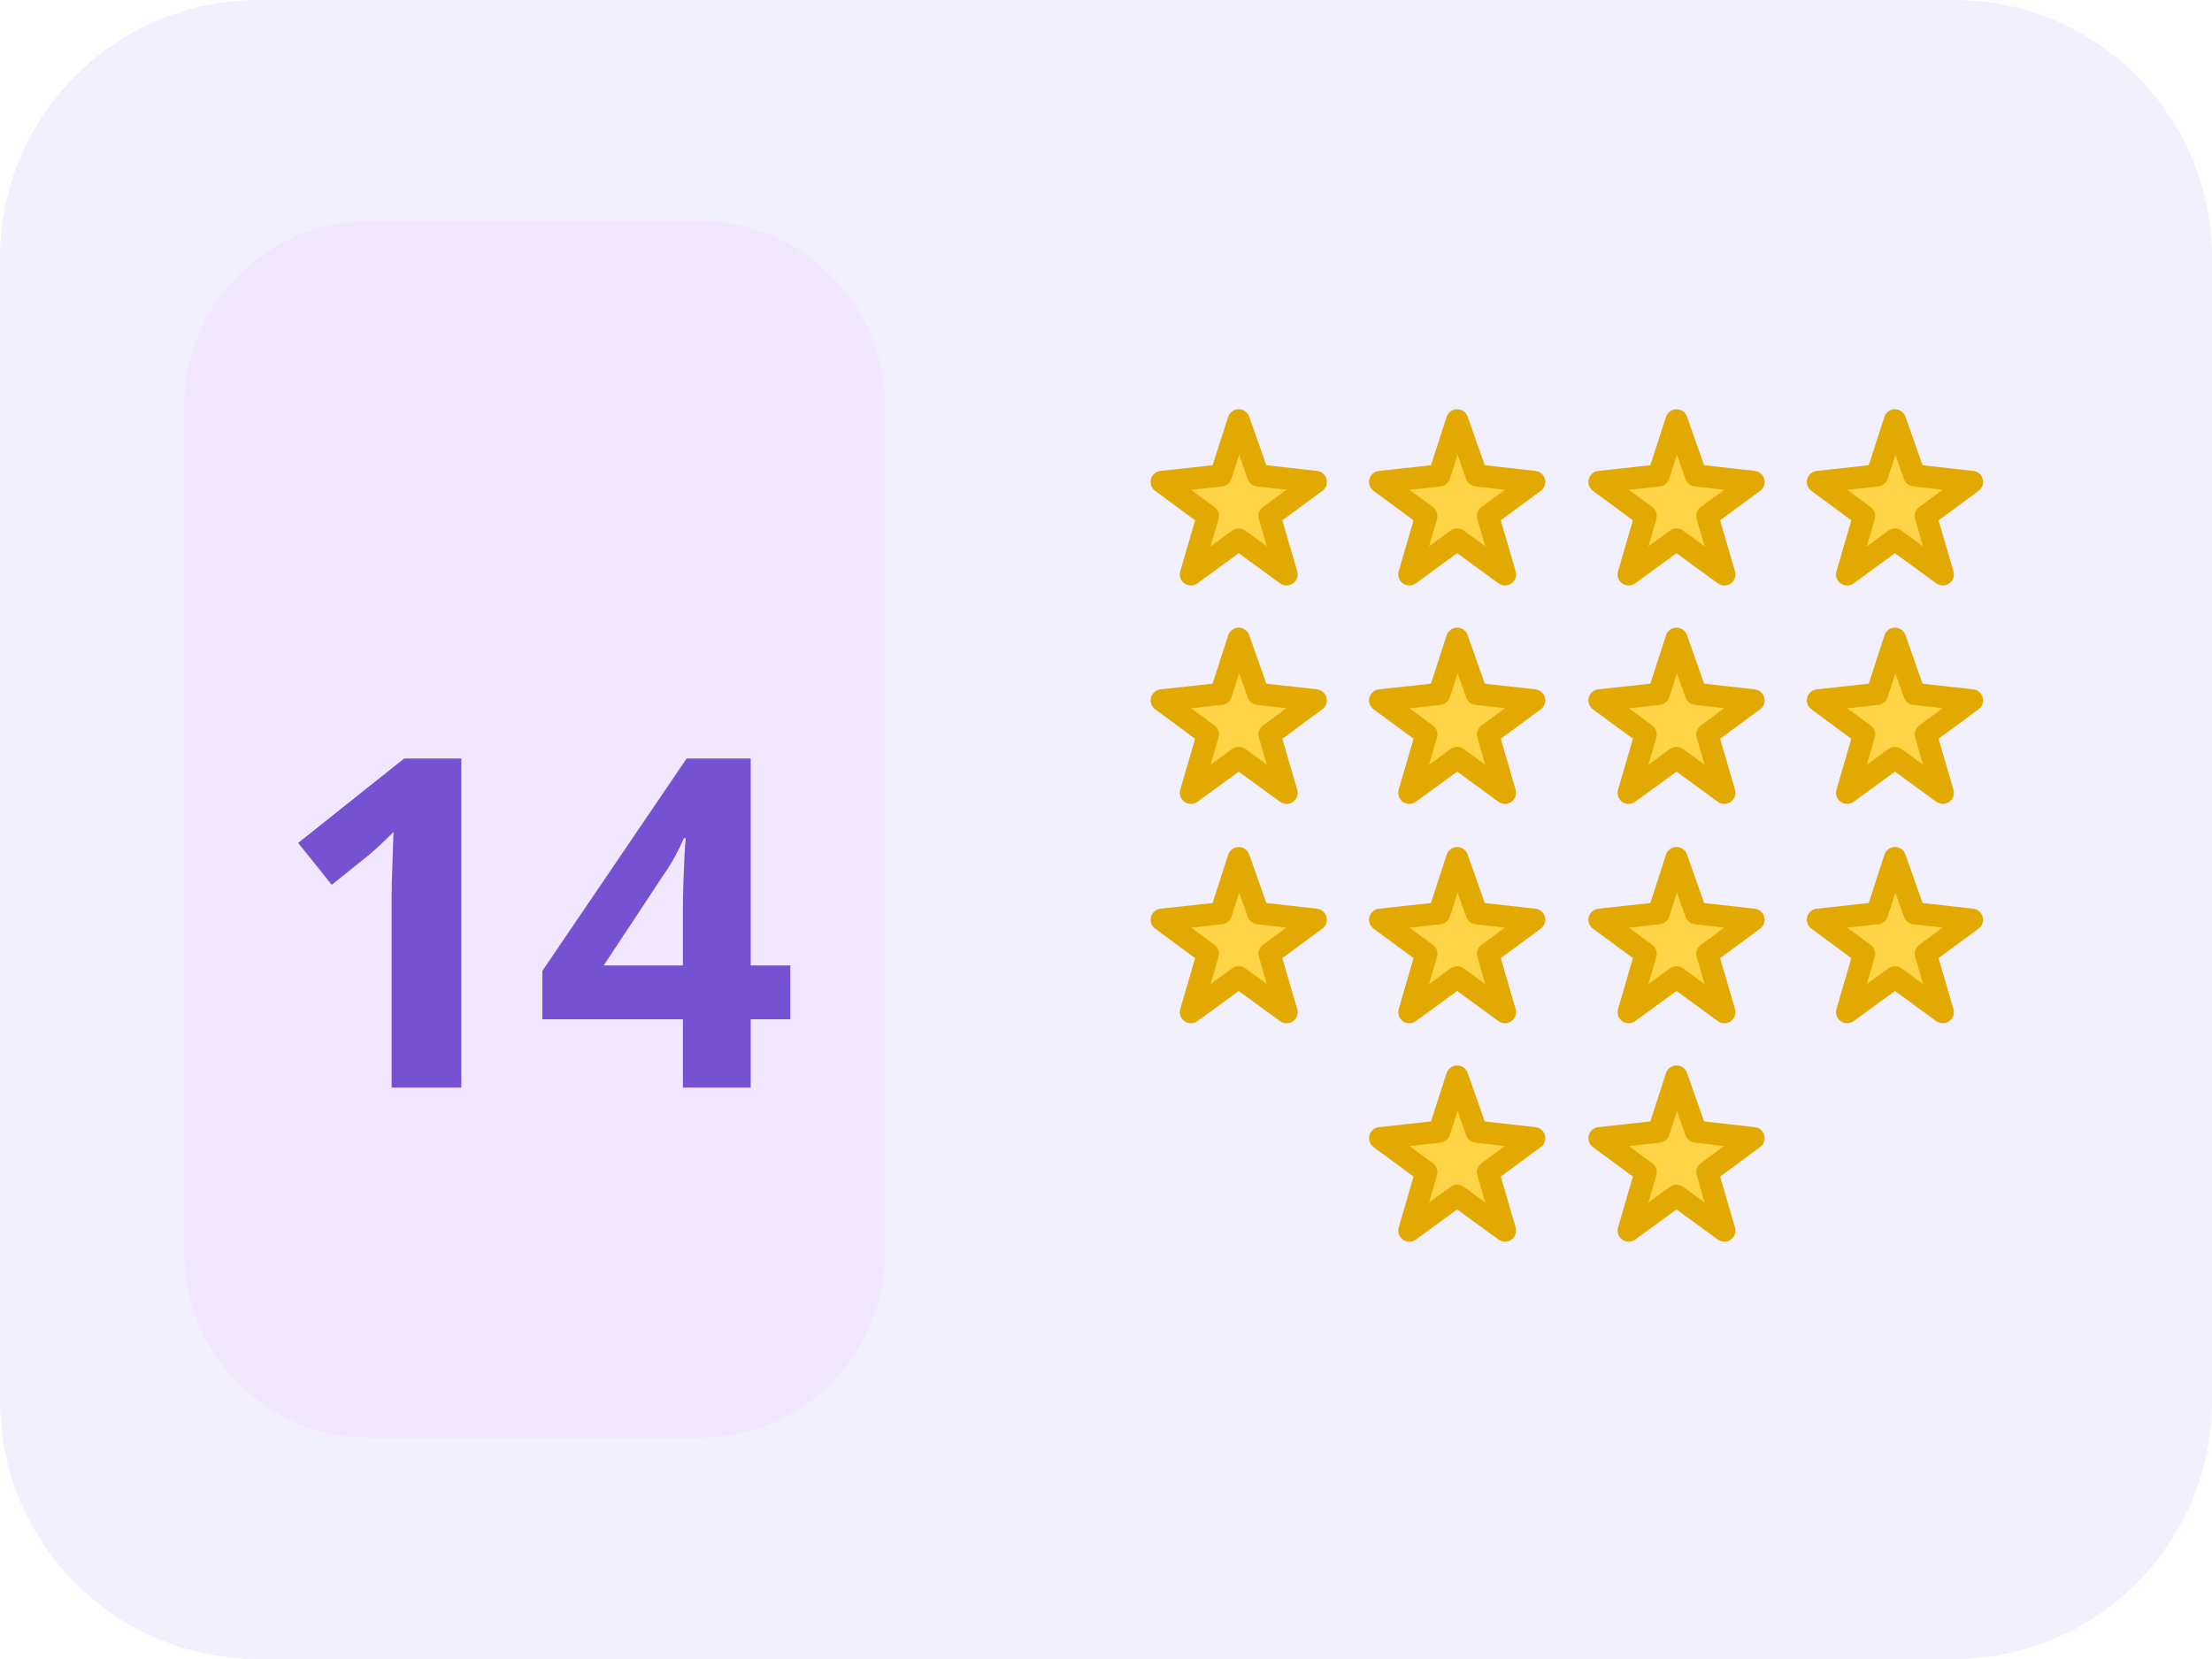
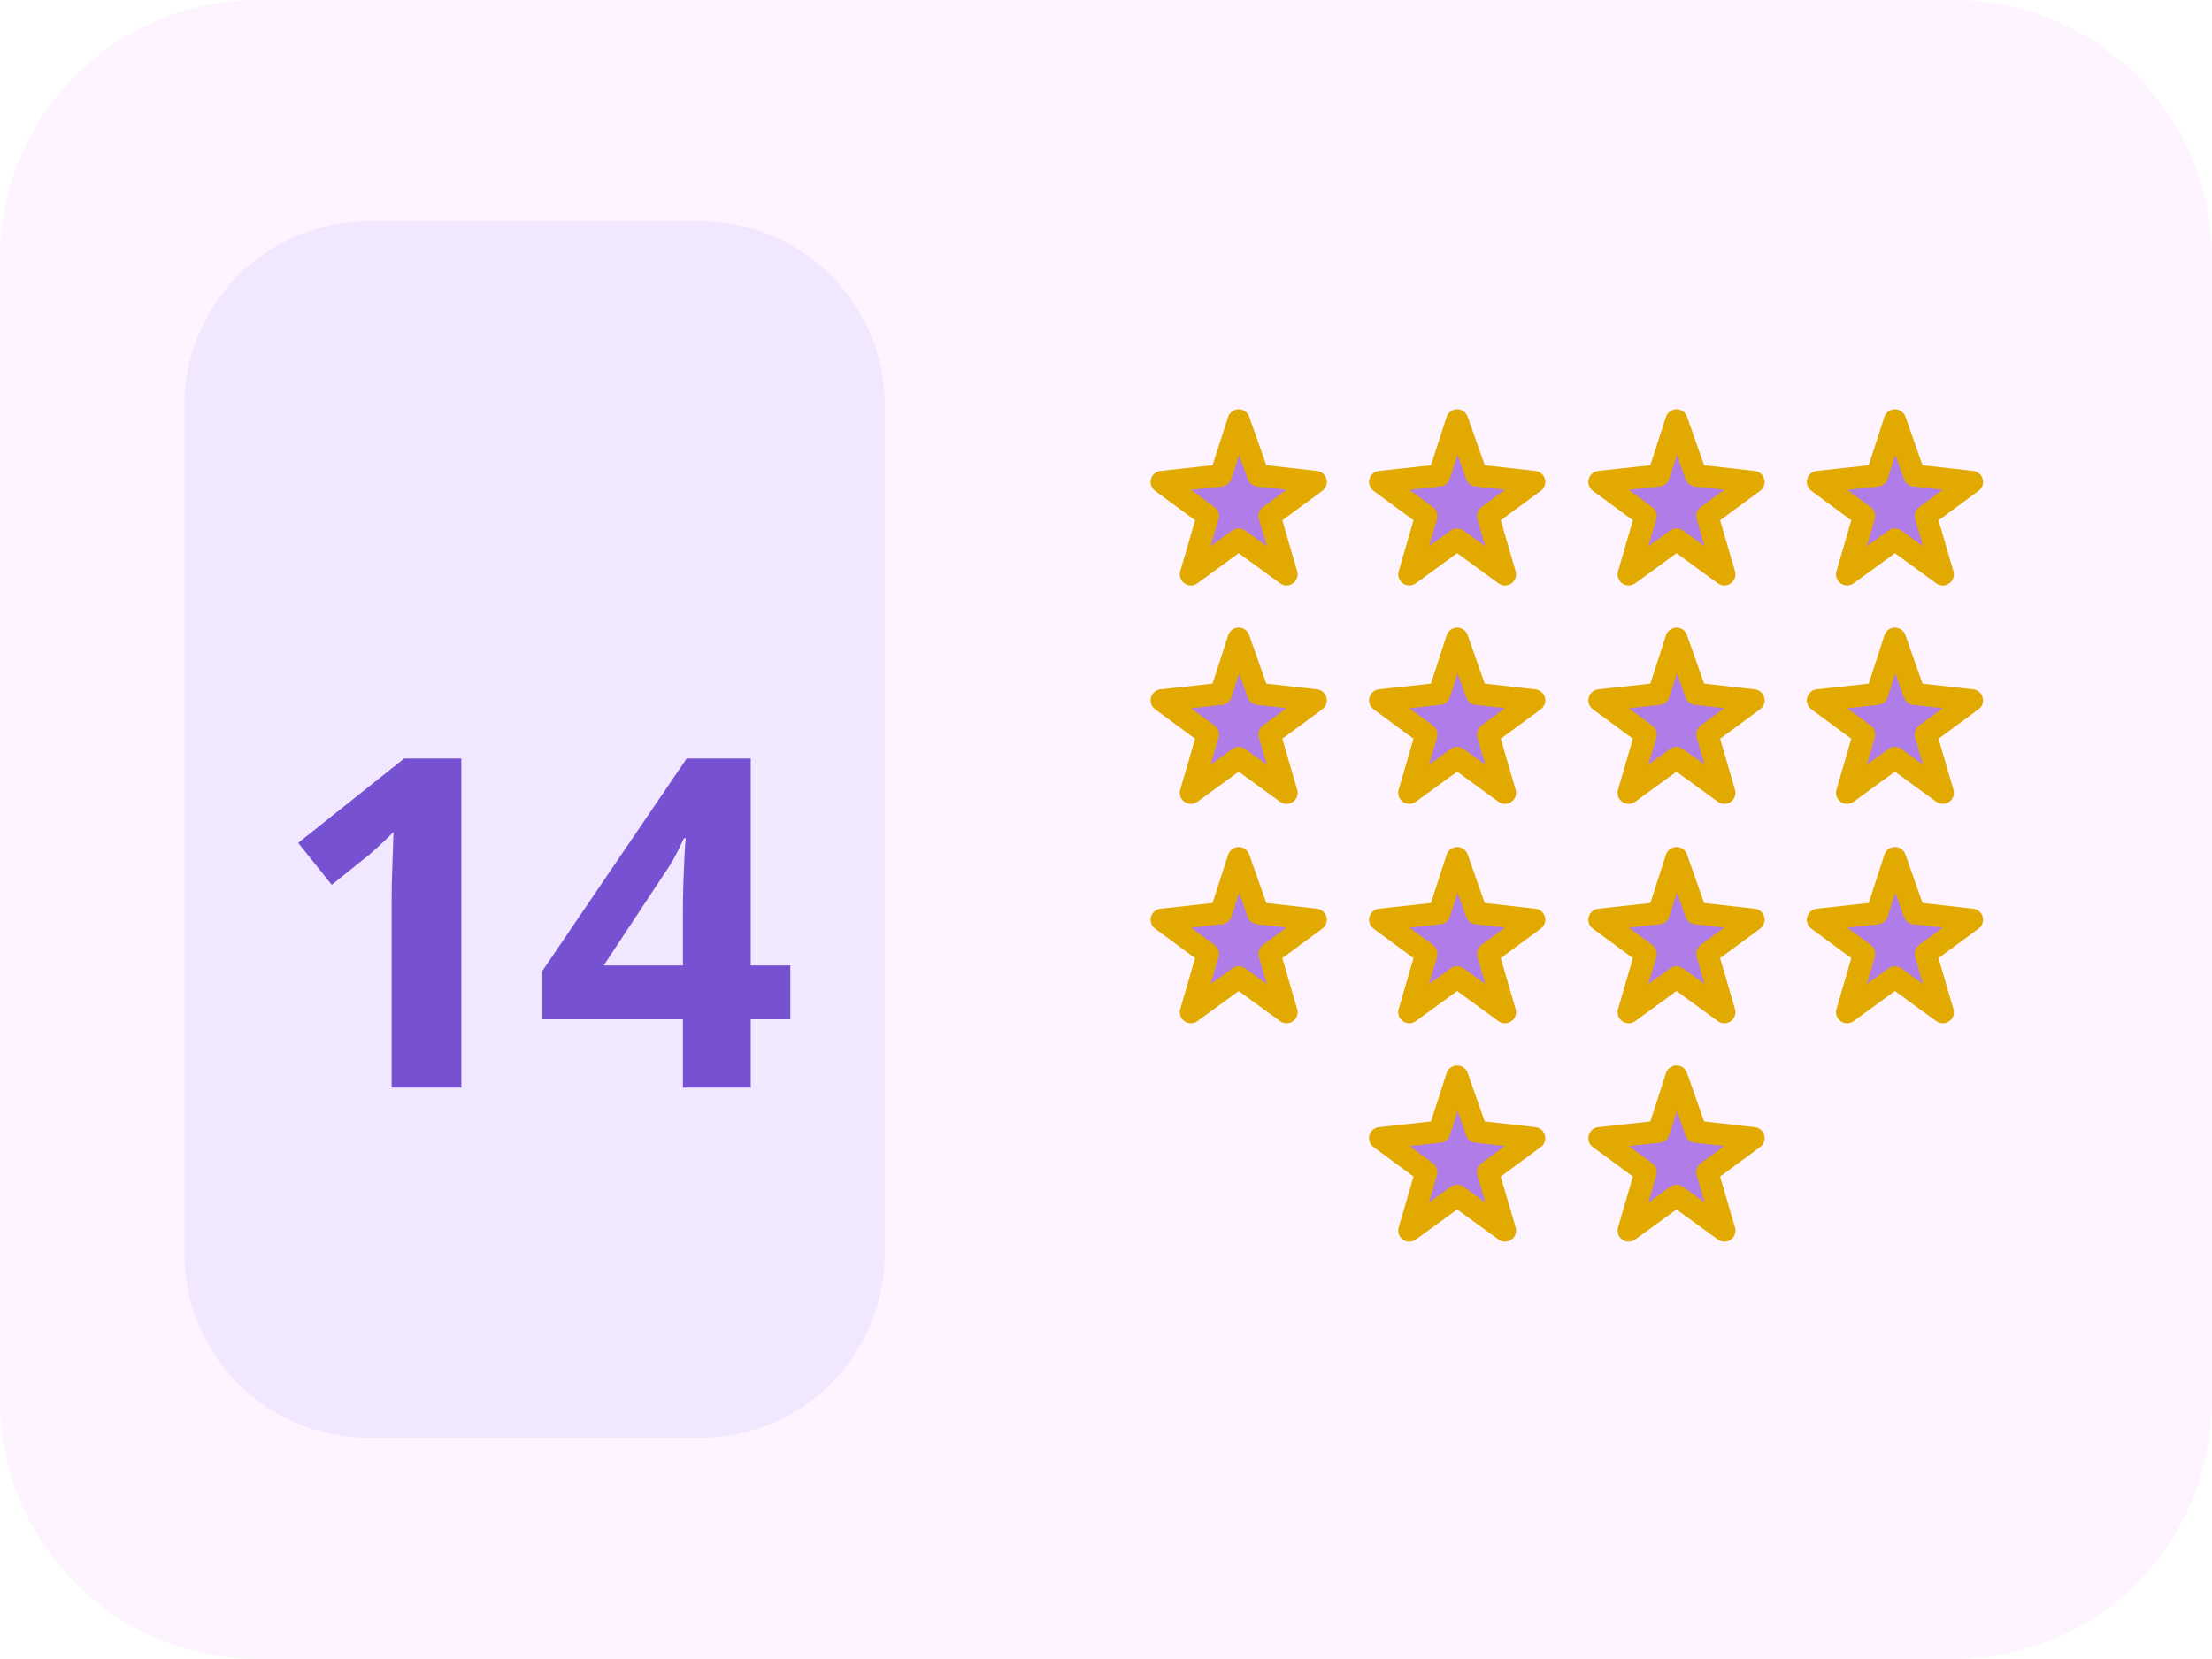
- <svg xmlns="http://www.w3.org/2000/svg" viewBox="0 0 240 180" role="img" aria-label="undefined个彩色魔法星星和数字undefined">
-   <rect width="240" height="180" rx="28" fill="#f2f0ff" />
+ <svg xmlns="http://www.w3.org/2000/svg" viewBox="0 0 240 180" role="img" aria-label="十四个彩色魔法星星和数字十四">
+   <rect width="240" height="180" rx="28" fill="#fdf4ff" />
  <rect x="20" y="24" width="76" height="132" rx="20" fill="#f1e8ff" />
  <text x="58" y="118" text-anchor="middle" font-family="Nunito, sans-serif" font-size="50" font-weight="900" fill="#7652d2">14</text>
-   <path d="M0 -1 L0.24 -0.32 L0.95 -0.24 L0.38 0.18 L0.59 0.9 L0 0.47 L-0.59 0.9 L-0.38 0.18 L-0.95 -0.24 L-0.22 -0.32 Z" transform="translate(134.4 54.4) scale(8.80)" fill="#ffd447" stroke="#e2a900" stroke-width="0.273" stroke-linejoin="round" />
-   <path d="M0 -1 L0.24 -0.32 L0.95 -0.24 L0.38 0.18 L0.59 0.9 L0 0.47 L-0.59 0.9 L-0.38 0.18 L-0.95 -0.24 L-0.22 -0.32 Z" transform="translate(158.1 54.4) scale(8.80)" fill="#ffd447" stroke="#e2a900" stroke-width="0.273" stroke-linejoin="round" />
-   <path d="M0 -1 L0.24 -0.32 L0.95 -0.24 L0.38 0.18 L0.59 0.9 L0 0.47 L-0.59 0.9 L-0.38 0.18 L-0.95 -0.24 L-0.22 -0.32 Z" transform="translate(181.9 54.4) scale(8.80)" fill="#ffd447" stroke="#e2a900" stroke-width="0.273" stroke-linejoin="round" />
-   <path d="M0 -1 L0.24 -0.32 L0.95 -0.24 L0.38 0.18 L0.59 0.9 L0 0.47 L-0.59 0.9 L-0.38 0.18 L-0.95 -0.24 L-0.22 -0.32 Z" transform="translate(205.6 54.4) scale(8.80)" fill="#ffd447" stroke="#e2a900" stroke-width="0.273" stroke-linejoin="round" />
-   <path d="M0 -1 L0.24 -0.32 L0.95 -0.24 L0.38 0.18 L0.59 0.9 L0 0.47 L-0.59 0.9 L-0.38 0.18 L-0.95 -0.24 L-0.22 -0.32 Z" transform="translate(134.4 78.1) scale(8.80)" fill="#ffd447" stroke="#e2a900" stroke-width="0.273" stroke-linejoin="round" />
-   <path d="M0 -1 L0.24 -0.32 L0.95 -0.24 L0.38 0.18 L0.59 0.9 L0 0.47 L-0.59 0.9 L-0.38 0.18 L-0.95 -0.24 L-0.22 -0.32 Z" transform="translate(158.1 78.1) scale(8.80)" fill="#ffd447" stroke="#e2a900" stroke-width="0.273" stroke-linejoin="round" />
-   <path d="M0 -1 L0.24 -0.32 L0.95 -0.24 L0.38 0.18 L0.59 0.9 L0 0.47 L-0.59 0.9 L-0.38 0.18 L-0.95 -0.24 L-0.22 -0.32 Z" transform="translate(181.9 78.1) scale(8.80)" fill="#ffd447" stroke="#e2a900" stroke-width="0.273" stroke-linejoin="round" />
-   <path d="M0 -1 L0.24 -0.32 L0.95 -0.24 L0.38 0.18 L0.59 0.9 L0 0.47 L-0.59 0.9 L-0.38 0.18 L-0.95 -0.24 L-0.22 -0.32 Z" transform="translate(205.6 78.1) scale(8.80)" fill="#ffd447" stroke="#e2a900" stroke-width="0.273" stroke-linejoin="round" />
-   <path d="M0 -1 L0.24 -0.32 L0.95 -0.24 L0.38 0.18 L0.59 0.9 L0 0.47 L-0.59 0.9 L-0.38 0.18 L-0.95 -0.24 L-0.22 -0.32 Z" transform="translate(134.4 101.9) scale(8.80)" fill="#ffd447" stroke="#e2a900" stroke-width="0.273" stroke-linejoin="round" />
-   <path d="M0 -1 L0.24 -0.32 L0.95 -0.24 L0.38 0.18 L0.59 0.9 L0 0.47 L-0.59 0.9 L-0.38 0.18 L-0.95 -0.24 L-0.22 -0.32 Z" transform="translate(158.1 101.9) scale(8.80)" fill="#ffd447" stroke="#e2a900" stroke-width="0.273" stroke-linejoin="round" />
-   <path d="M0 -1 L0.24 -0.32 L0.95 -0.24 L0.38 0.18 L0.59 0.9 L0 0.47 L-0.59 0.9 L-0.38 0.18 L-0.95 -0.24 L-0.22 -0.32 Z" transform="translate(181.9 101.9) scale(8.80)" fill="#ffd447" stroke="#e2a900" stroke-width="0.273" stroke-linejoin="round" />
-   <path d="M0 -1 L0.24 -0.32 L0.95 -0.24 L0.38 0.18 L0.59 0.9 L0 0.47 L-0.59 0.9 L-0.38 0.18 L-0.95 -0.24 L-0.22 -0.32 Z" transform="translate(205.6 101.9) scale(8.80)" fill="#ffd447" stroke="#e2a900" stroke-width="0.273" stroke-linejoin="round" />
-   <path d="M0 -1 L0.24 -0.32 L0.95 -0.24 L0.38 0.18 L0.59 0.9 L0 0.47 L-0.59 0.9 L-0.38 0.18 L-0.95 -0.24 L-0.22 -0.32 Z" transform="translate(158.1 125.6) scale(8.80)" fill="#ffd447" stroke="#e2a900" stroke-width="0.273" stroke-linejoin="round" />
-   <path d="M0 -1 L0.24 -0.32 L0.95 -0.24 L0.38 0.18 L0.59 0.9 L0 0.47 L-0.59 0.9 L-0.38 0.18 L-0.95 -0.24 L-0.22 -0.32 Z" transform="translate(181.9 125.6) scale(8.80)" fill="#ffd447" stroke="#e2a900" stroke-width="0.273" stroke-linejoin="round" />
+   <path d="M0 -1 L0.24 -0.32 L0.95 -0.24 L0.38 0.18 L0.59 0.9 L0 0.47 L-0.59 0.9 L-0.38 0.18 L-0.95 -0.24 L-0.22 -0.32 Z" transform="translate(134.4 54.4) scale(8.80)" fill="#b07ce8" stroke="#e2a900" stroke-width="0.273" stroke-linejoin="round" />
+   <path d="M0 -1 L0.24 -0.32 L0.95 -0.24 L0.38 0.18 L0.59 0.9 L0 0.47 L-0.59 0.9 L-0.38 0.18 L-0.95 -0.24 L-0.22 -0.32 Z" transform="translate(158.1 54.4) scale(8.80)" fill="#b07ce8" stroke="#e2a900" stroke-width="0.273" stroke-linejoin="round" />
+   <path d="M0 -1 L0.24 -0.32 L0.95 -0.24 L0.38 0.18 L0.59 0.9 L0 0.47 L-0.59 0.9 L-0.38 0.18 L-0.95 -0.24 L-0.22 -0.32 Z" transform="translate(181.9 54.4) scale(8.80)" fill="#b07ce8" stroke="#e2a900" stroke-width="0.273" stroke-linejoin="round" />
+   <path d="M0 -1 L0.24 -0.32 L0.95 -0.24 L0.38 0.18 L0.59 0.9 L0 0.47 L-0.59 0.9 L-0.38 0.18 L-0.95 -0.24 L-0.22 -0.32 Z" transform="translate(205.6 54.4) scale(8.80)" fill="#b07ce8" stroke="#e2a900" stroke-width="0.273" stroke-linejoin="round" />
+   <path d="M0 -1 L0.24 -0.32 L0.95 -0.24 L0.38 0.18 L0.59 0.9 L0 0.47 L-0.59 0.9 L-0.38 0.18 L-0.95 -0.24 L-0.22 -0.32 Z" transform="translate(134.4 78.1) scale(8.80)" fill="#b07ce8" stroke="#e2a900" stroke-width="0.273" stroke-linejoin="round" />
+   <path d="M0 -1 L0.24 -0.32 L0.95 -0.24 L0.38 0.18 L0.59 0.9 L0 0.47 L-0.59 0.9 L-0.38 0.18 L-0.95 -0.24 L-0.22 -0.32 Z" transform="translate(158.1 78.1) scale(8.80)" fill="#b07ce8" stroke="#e2a900" stroke-width="0.273" stroke-linejoin="round" />
+   <path d="M0 -1 L0.24 -0.32 L0.95 -0.24 L0.38 0.18 L0.59 0.9 L0 0.47 L-0.59 0.9 L-0.38 0.18 L-0.95 -0.24 L-0.22 -0.32 Z" transform="translate(181.9 78.1) scale(8.80)" fill="#b07ce8" stroke="#e2a900" stroke-width="0.273" stroke-linejoin="round" />
+   <path d="M0 -1 L0.24 -0.32 L0.95 -0.24 L0.38 0.18 L0.59 0.9 L0 0.47 L-0.59 0.9 L-0.38 0.18 L-0.95 -0.24 L-0.22 -0.32 Z" transform="translate(205.6 78.1) scale(8.80)" fill="#b07ce8" stroke="#e2a900" stroke-width="0.273" stroke-linejoin="round" />
+   <path d="M0 -1 L0.24 -0.32 L0.95 -0.24 L0.38 0.18 L0.59 0.9 L0 0.47 L-0.59 0.9 L-0.38 0.18 L-0.95 -0.24 L-0.22 -0.32 Z" transform="translate(134.4 101.9) scale(8.80)" fill="#b07ce8" stroke="#e2a900" stroke-width="0.273" stroke-linejoin="round" />
+   <path d="M0 -1 L0.24 -0.32 L0.95 -0.24 L0.38 0.18 L0.59 0.9 L0 0.47 L-0.59 0.9 L-0.38 0.18 L-0.95 -0.24 L-0.22 -0.32 Z" transform="translate(158.1 101.9) scale(8.80)" fill="#b07ce8" stroke="#e2a900" stroke-width="0.273" stroke-linejoin="round" />
+   <path d="M0 -1 L0.24 -0.32 L0.95 -0.24 L0.38 0.18 L0.59 0.9 L0 0.47 L-0.59 0.9 L-0.38 0.18 L-0.95 -0.24 L-0.22 -0.32 Z" transform="translate(181.9 101.9) scale(8.80)" fill="#b07ce8" stroke="#e2a900" stroke-width="0.273" stroke-linejoin="round" />
+   <path d="M0 -1 L0.24 -0.32 L0.95 -0.24 L0.38 0.18 L0.59 0.9 L0 0.47 L-0.59 0.9 L-0.38 0.18 L-0.95 -0.24 L-0.22 -0.32 Z" transform="translate(205.6 101.9) scale(8.80)" fill="#b07ce8" stroke="#e2a900" stroke-width="0.273" stroke-linejoin="round" />
+   <path d="M0 -1 L0.24 -0.32 L0.95 -0.24 L0.38 0.18 L0.59 0.9 L0 0.47 L-0.59 0.9 L-0.38 0.18 L-0.95 -0.24 L-0.22 -0.32 Z" transform="translate(158.1 125.6) scale(8.80)" fill="#b07ce8" stroke="#e2a900" stroke-width="0.273" stroke-linejoin="round" />
+   <path d="M0 -1 L0.24 -0.32 L0.95 -0.24 L0.38 0.18 L0.59 0.9 L0 0.47 L-0.59 0.9 L-0.38 0.18 L-0.95 -0.24 L-0.22 -0.32 Z" transform="translate(181.9 125.6) scale(8.80)" fill="#b07ce8" stroke="#e2a900" stroke-width="0.273" stroke-linejoin="round" />
</svg>
